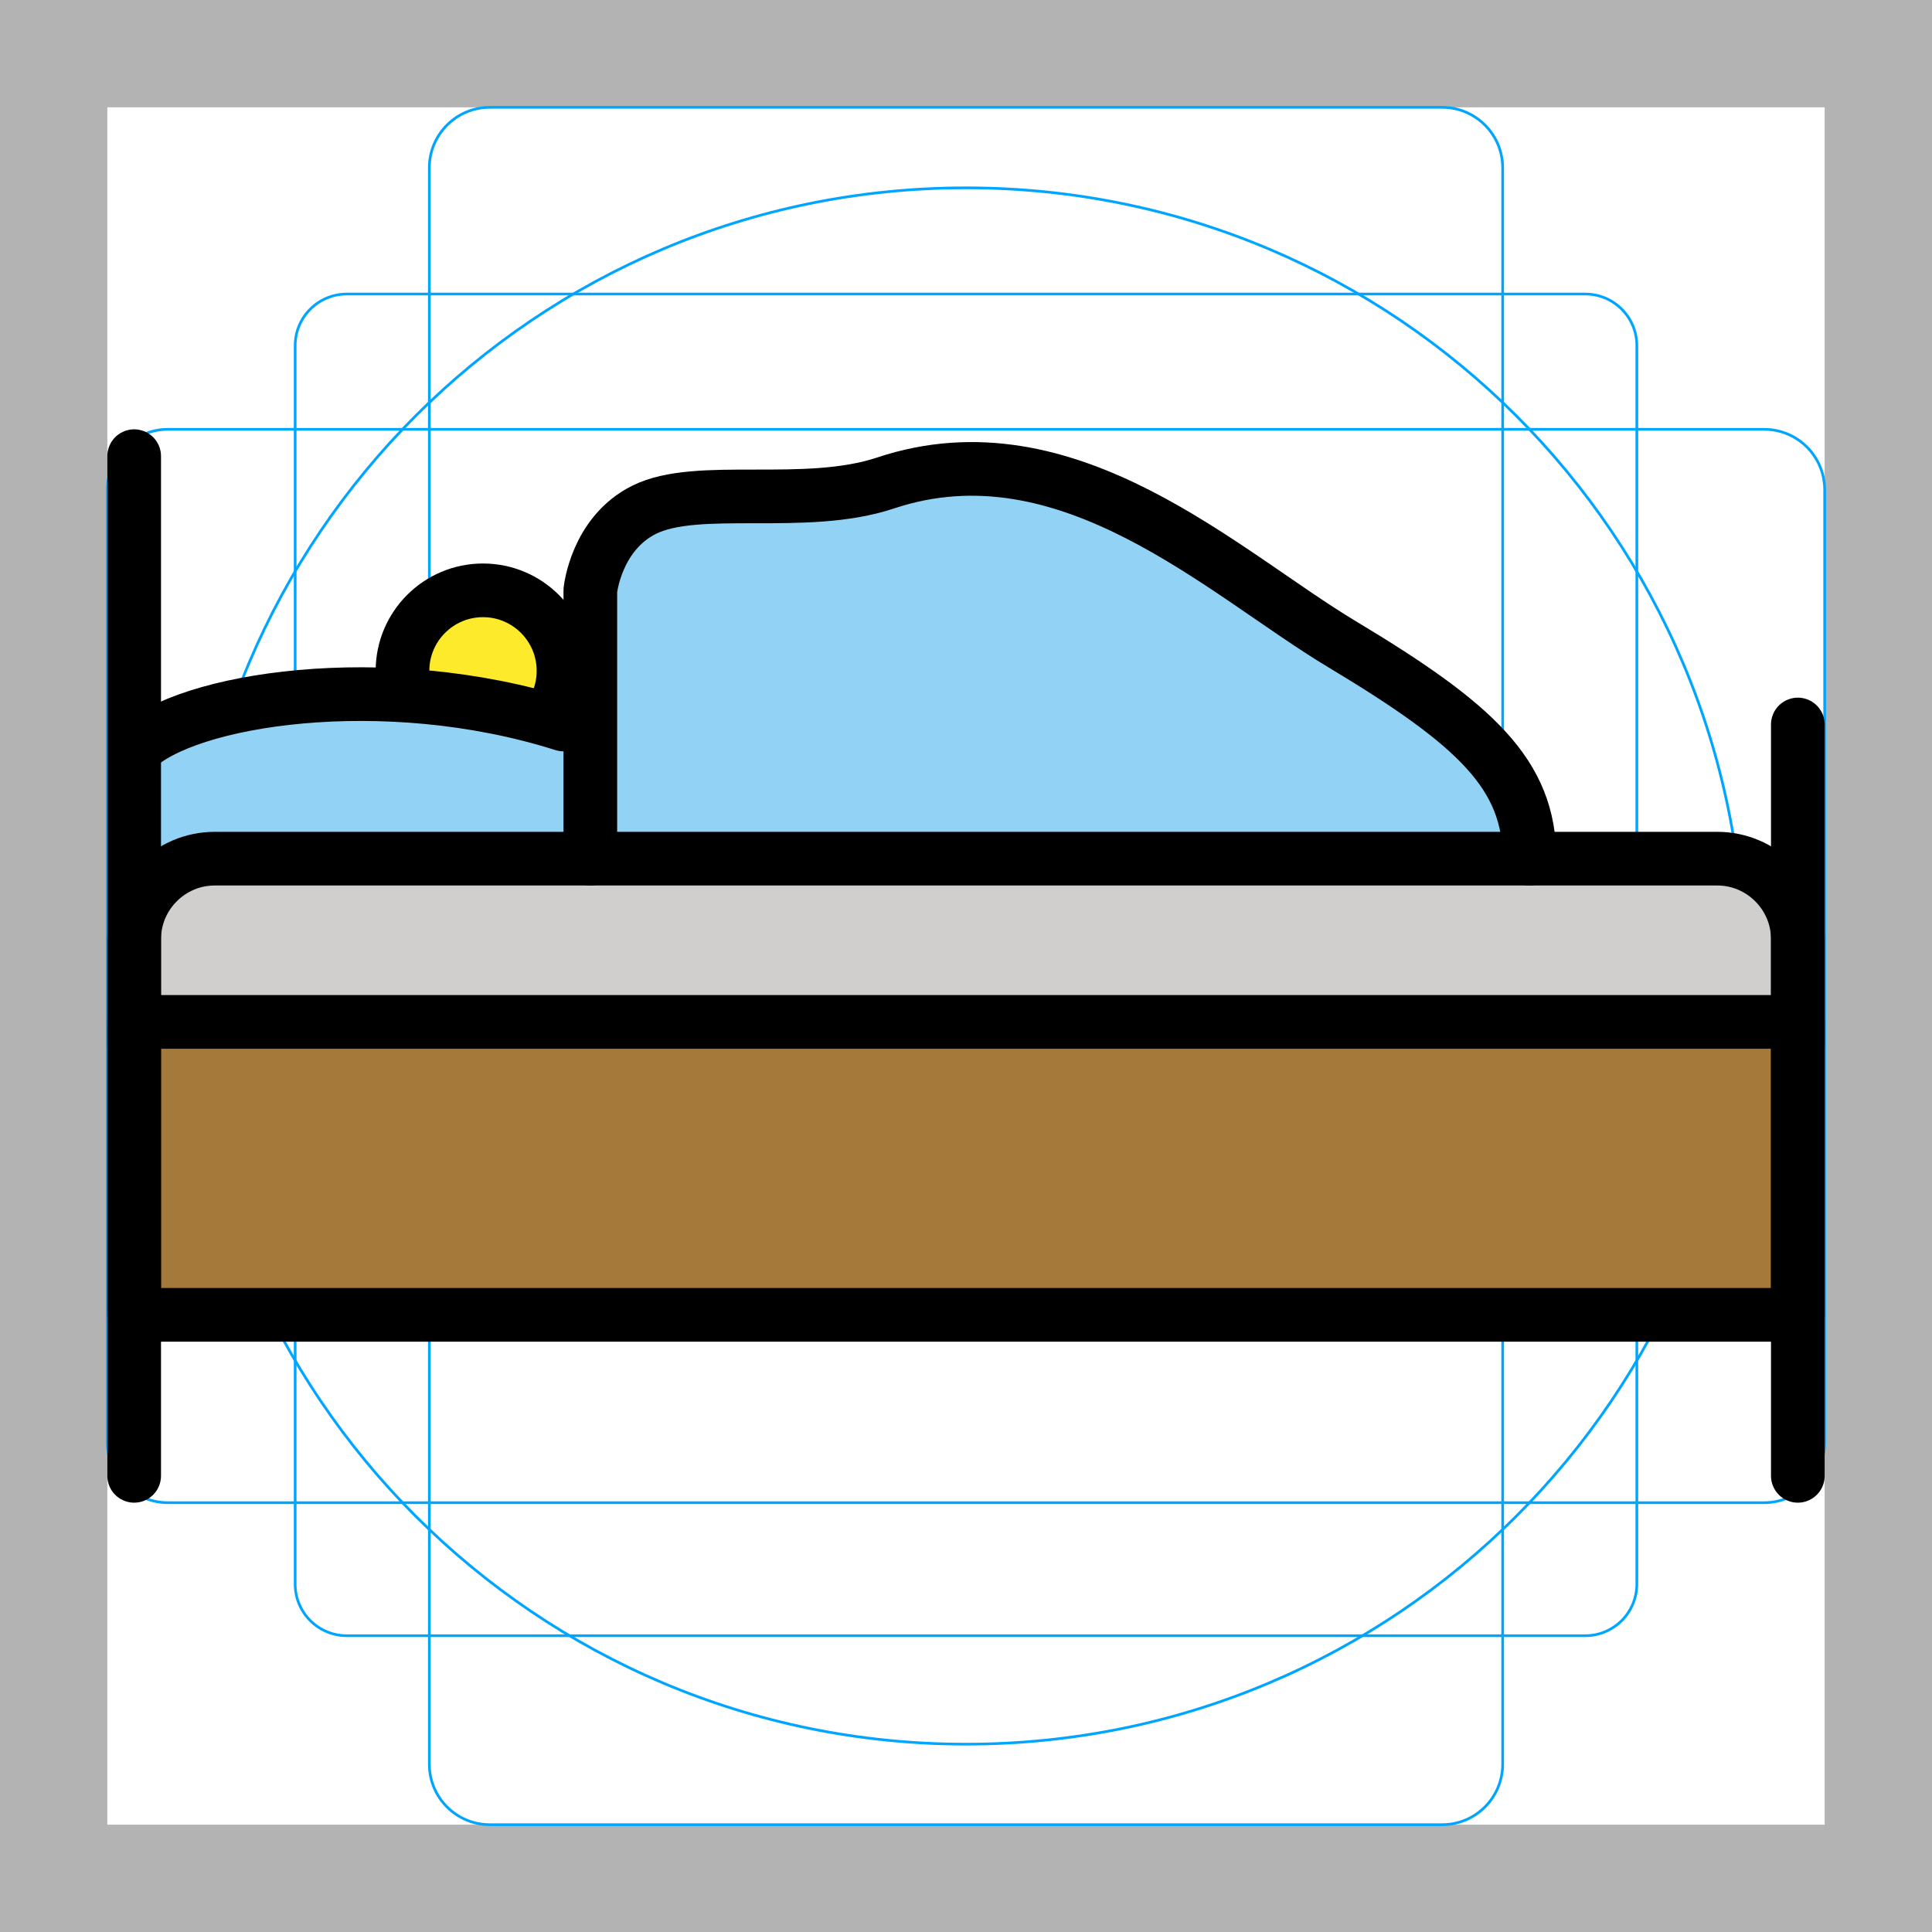
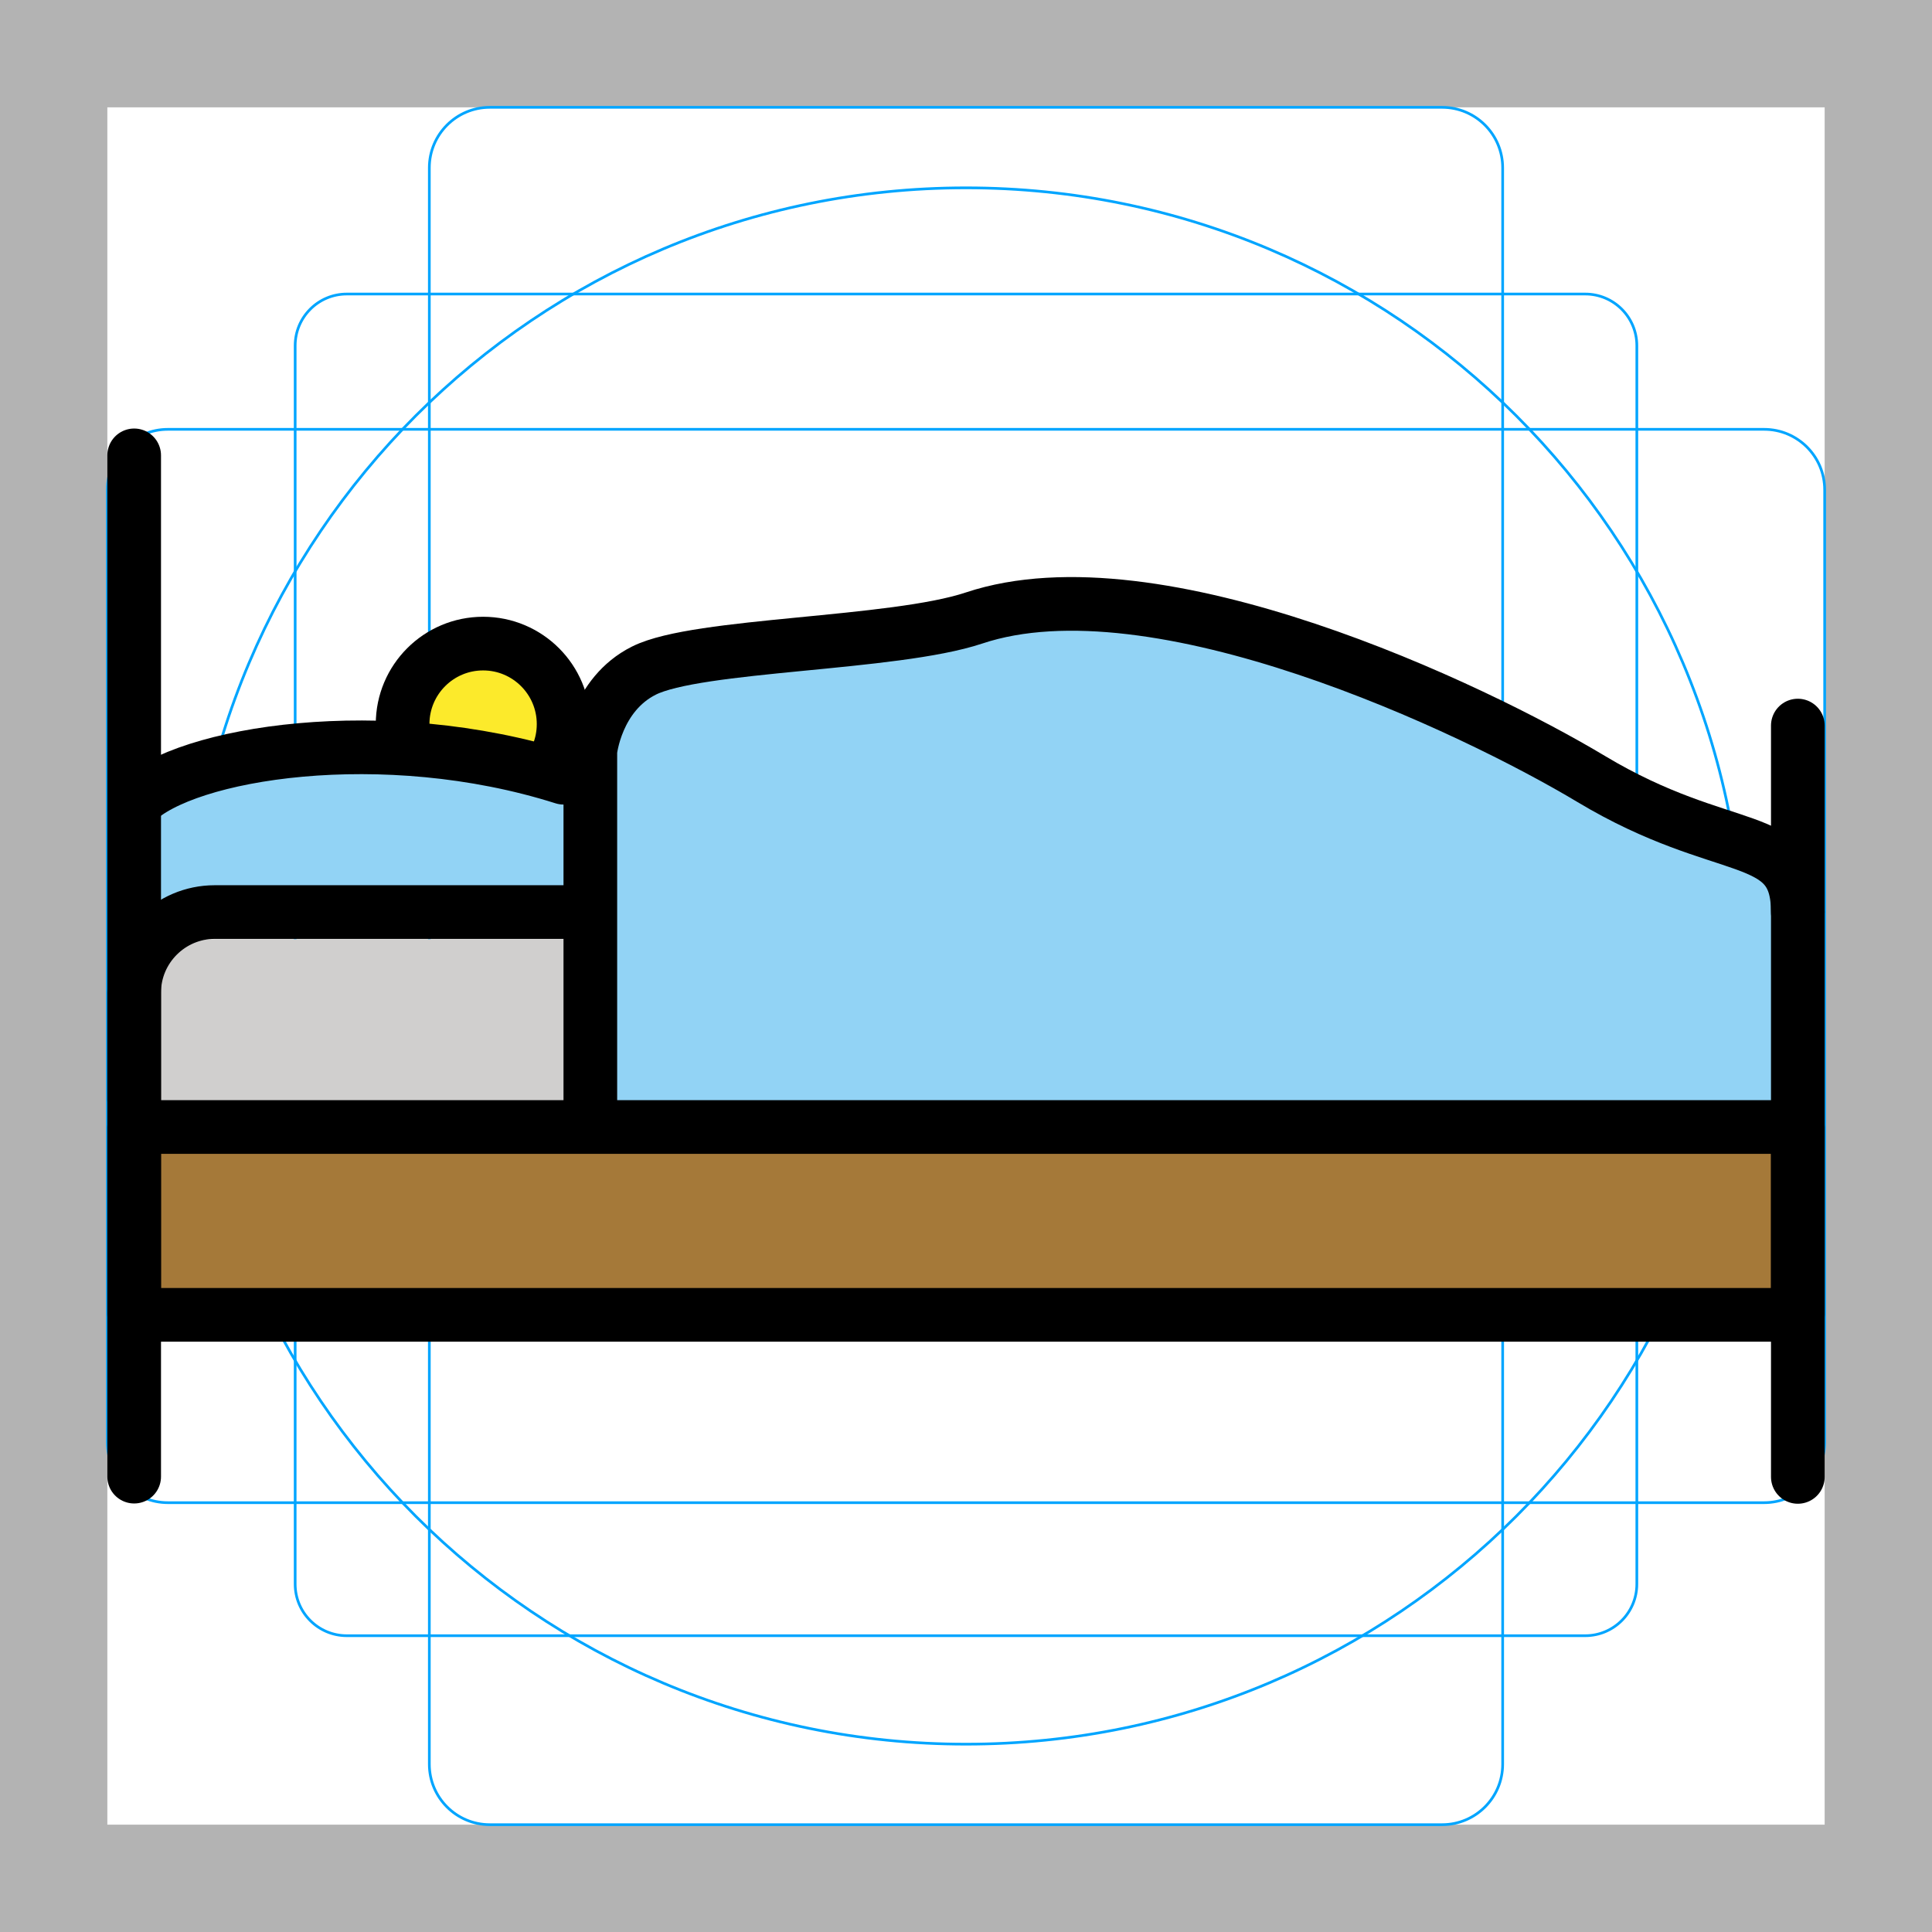
<svg xmlns="http://www.w3.org/2000/svg" id="emoji" viewBox="0 0 72 72">
  <g id="grid">
    <path fill="#b3b3b3" d="M68,4V68H4V4H68m4-4H0V72H72V0Z" />
    <path fill="none" stroke="#00a5ff" stroke-miterlimit="10" stroke-width="0.1" d="M12.923,10.958H59.077A1.923,1.923,0,0,1,61,12.881V59.035a1.923,1.923,0,0,1-1.923,1.923H12.923A1.923,1.923,0,0,1,11,59.035V12.881A1.923,1.923,0,0,1,12.923,10.958Z" />
    <rect x="16" y="4" rx="2.254" width="40" height="64" fill="none" stroke="#00a5ff" stroke-miterlimit="10" stroke-width="0.1" />
    <rect x="16" y="4" rx="2.254" width="40" height="64" transform="translate(72) rotate(90)" fill="none" stroke="#00a5ff" stroke-miterlimit="10" stroke-width="0.1" />
    <circle cx="36" cy="36" r="29" fill="none" stroke="#00a5ff" stroke-miterlimit="10" stroke-width="0.1" />
  </g>
  <g id="color">
-     <rect x="5" y="38" width="62" height="11" fill="#A57939" stroke="none" />
-     <path fill="#D0CFCE" stroke="none" d="M5,39v-4c0-1.65,1.35-3,3-3h56c1.65,0,3,1.35,3,3v4" />
-     <path fill="#92D3F5" stroke="none" d="M22,32V22c0,0,0.211-2.106,2-3c2-1,6,0,9-1c6.789-2.263,12.594,3.356,17,6c5,3,7,4.854,7,8" />
-     <path fill="#92D3F5" stroke="none" d="M5.125,27.688C5.125,27.688,10,24,22,27v4L7,32l-0.812,1.25L5.125,31.625L5,28L5.125,27.688z" />
+     <rect x="5" y="42.5" width="62" height="6.5" fill="#a57939" />
+     <path fill="#d0cfce" d="m5 42v-4c0-1.65 1.35-3 3-3h56c1.65 0 3 1.35 3 3v4" />
+     <path fill="#92d3f5" d="m5.125 30.44s4.875-3.688 16.88-0.688v4l-15 1-0.812 1.25-1.062-1.625-0.125-3.625z" />
+     <path fill="#92d3f5" d="m22 41.6v-12.72s0.267-3.099 2.535-4.415c2.535-1.472 7.606 0 11.41-1.472 8.606-3.331 19.96 2.94 25.55 6.831 7.497 2.256 5.579 7.111 5.505 12.17" />
  </g>
  <g id="hair" />
  <g id="skin">
-     <path fill="#FCEA2B" stroke="none" d="M15.076,25.675C15.026,25.458,15,25.232,15,25c0-1.657,1.344-3,3-3c1.656,0,3,1.343,3,3 c0,0.393-0.075,0.768-0.213,1.111" />
+     <path fill="#fcea2b" d="m15.08 27.56c-0.05-0.217-0.076-0.443-0.076-0.675 0-1.657 1.344-3 3-3 1.656 0 3 1.343 3 3 0 0.393-0.075 0.768-0.213 1.111" />
  </g>
  <g id="skin-shadow" />
  <g id="line">
-     <rect x="5" y="38.083" width="62" height="10.917" fill="none" stroke="#000000" stroke-linecap="round" stroke-linejoin="round" stroke-miterlimit="10" stroke-width="2" />
-     <path fill="none" stroke="#000000" stroke-linecap="round" stroke-linejoin="round" stroke-miterlimit="10" stroke-width="2" d="M5,39v-4c0-1.65,1.35-3,3-3h56c1.65,0,3,1.35,3,3v4" />
-     <line x1="5" x2="5" y1="55" y2="17" fill="none" stroke="#000000" stroke-linecap="round" stroke-linejoin="round" stroke-miterlimit="10" stroke-width="2" />
-     <line x1="67" x2="67" y1="27" y2="55" fill="none" stroke="#000000" stroke-linecap="round" stroke-linejoin="round" stroke-miterlimit="10" stroke-width="2" />
-     <path fill="none" stroke="#000000" stroke-linecap="round" stroke-linejoin="round" stroke-miterlimit="10" stroke-width="2" d="M15.076,25.675C15.026,25.458,15,25.232,15,25c0-1.657,1.344-3,3-3c1.656,0,3,1.343,3,3 c0,0.393-0.075,0.768-0.213,1.111" />
-     <path fill="none" stroke="#000000" stroke-linecap="round" stroke-linejoin="round" stroke-miterlimit="10" stroke-width="2" d="M22,32V22c0,0,0.211-2.106,2-3c2-1,6,0,9-1c6.789-2.263,12.594,3.356,17,6c5,3,7,4.854,7,8" />
-     <path fill="none" stroke="#000000" stroke-linecap="round" stroke-linejoin="round" stroke-miterlimit="10" stroke-width="2" d="M5.042,27.918C6.896,26.062,14.292,24.876,21,27" />
+     <rect x="5" y="42" width="62" height="7" fill="none" stroke="#000" stroke-linecap="round" stroke-linejoin="round" stroke-miterlimit="10" stroke-width="2" />
+     <path fill="none" stroke="#000" stroke-linecap="round" stroke-linejoin="round" stroke-miterlimit="10" stroke-width="2" d="m5 40.99v-4c0-1.65 1.35-3 3-3h13.83" />
+     <line x1="5" x2="5" y1="55.03" y2="16.97" fill="none" stroke="#000" stroke-linecap="round" stroke-linejoin="round" stroke-miterlimit="10" stroke-width="2" />
+     <line x1="67" x2="67" y1="27.04" y2="55.04" fill="none" stroke="#000" stroke-linecap="round" stroke-linejoin="round" stroke-miterlimit="10" stroke-width="2" />
+     <path fill="none" stroke="#000" stroke-linecap="round" stroke-linejoin="round" stroke-miterlimit="10" stroke-width="2" d="m15.08 27.66c-0.05-0.217-0.076-0.443-0.076-0.675 0-1.657 1.344-3 3-3 1.656 0 3 1.343 3 3 0 0.393-0.075 0.768-0.213 1.111" />
+     <path fill="none" stroke="#000" stroke-linecap="round" stroke-linejoin="round" stroke-miterlimit="10" stroke-width="2" d="m22 41.99v-14s0.211-2.106 2-3c2-1 9.301-0.959 12.3-1.959 6.789-2.263 18.59 3.356 23 6 5 3 7.699 1.813 7.699 4.959" />
+     <path fill="none" stroke="#000" stroke-linecap="round" stroke-linejoin="round" stroke-miterlimit="10" stroke-width="2" d="m5.042 29.9c1.854-1.855 9.25-3.042 15.96-0.917" />
  </g>
</svg>
